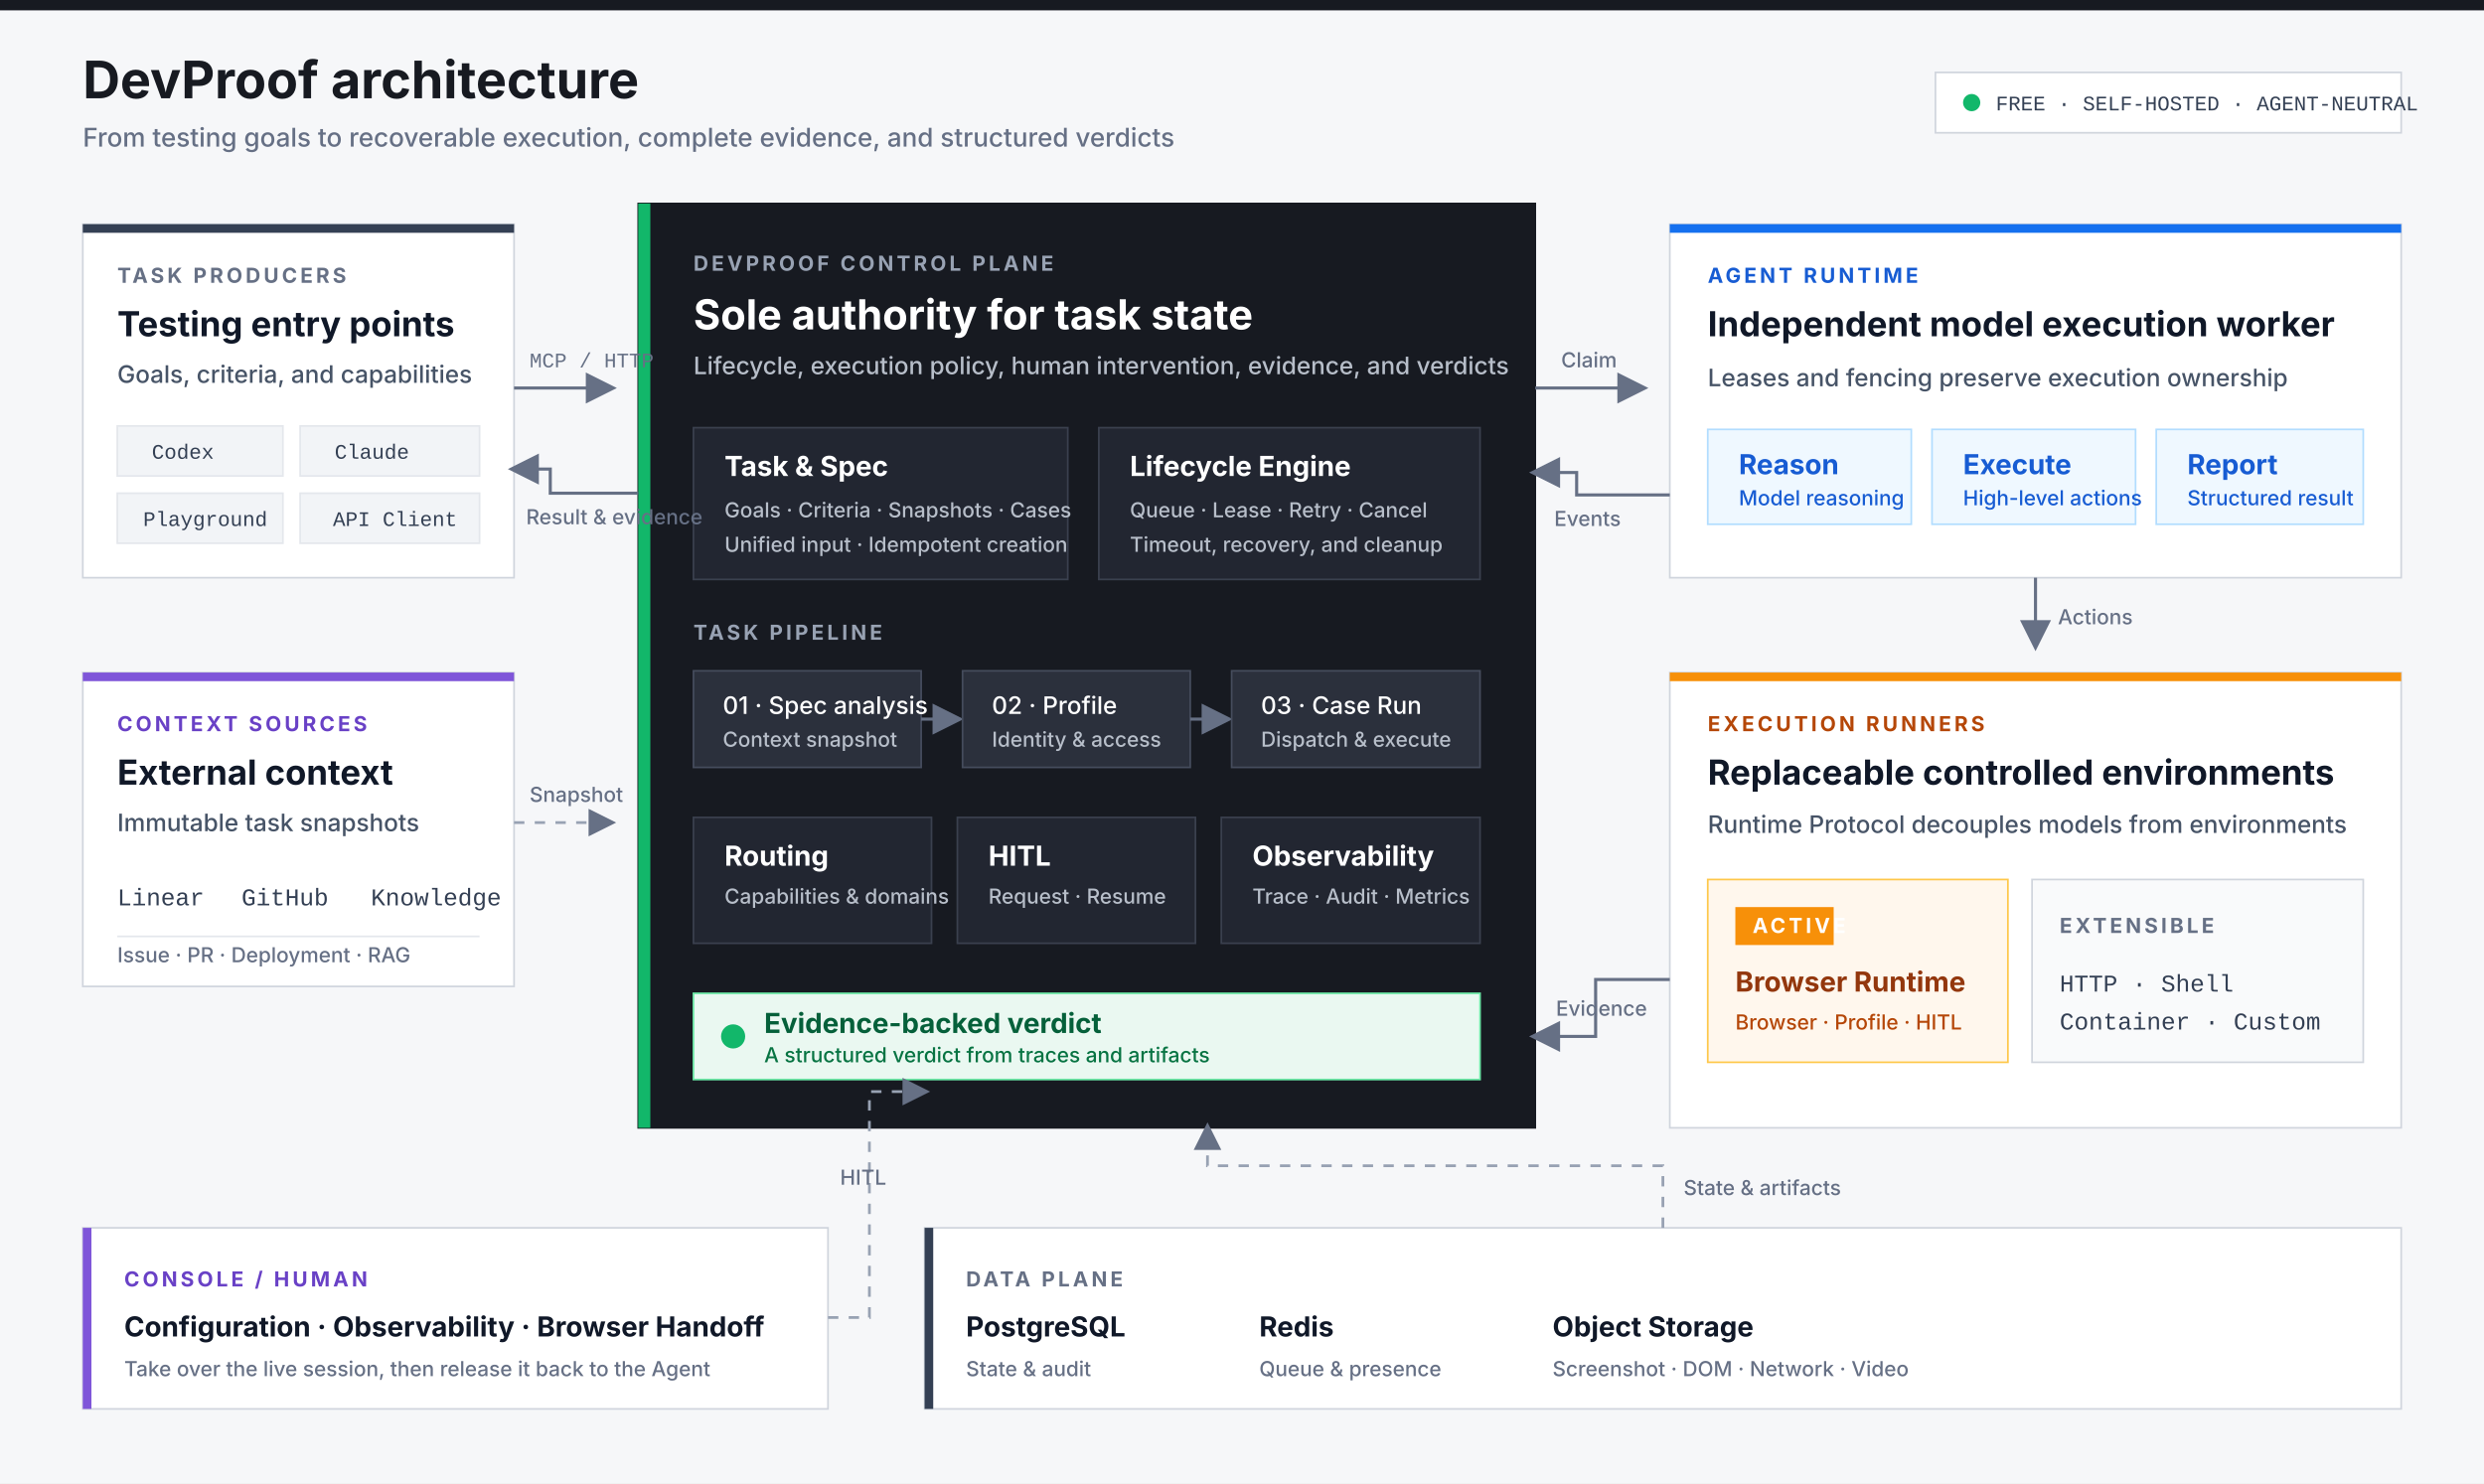
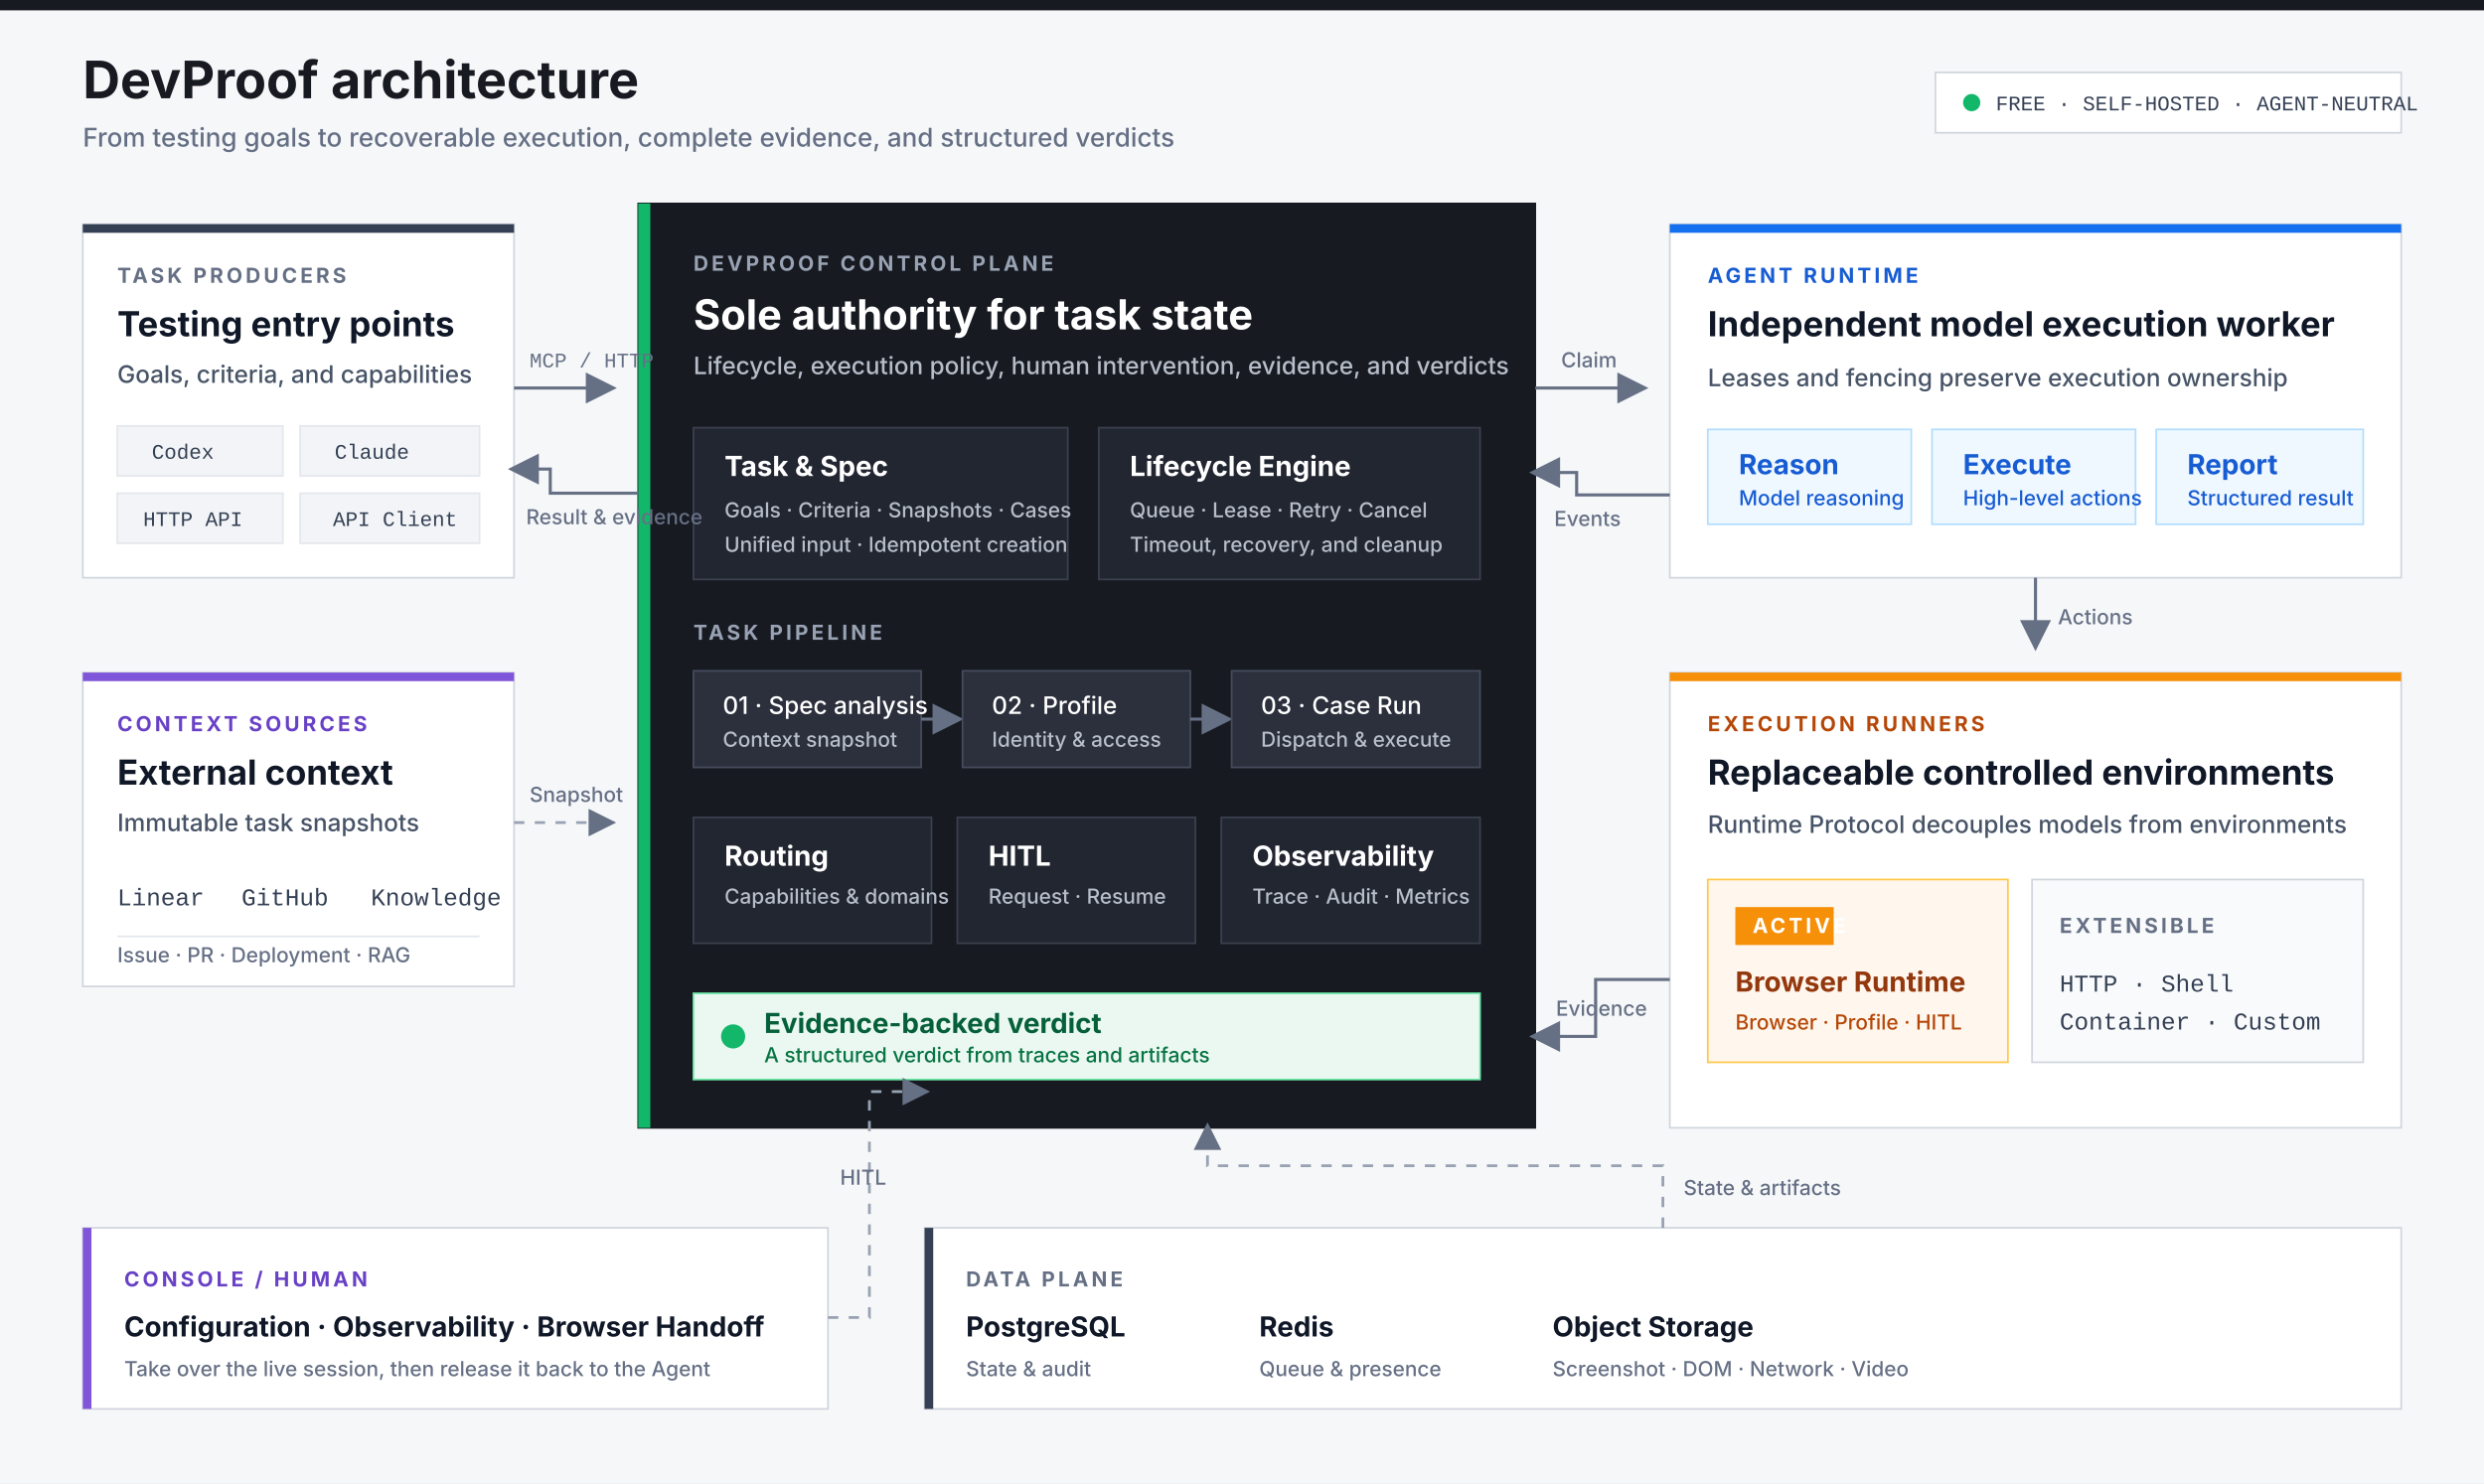
<svg xmlns="http://www.w3.org/2000/svg" width="1440" height="860" viewBox="0 0 1440 860" role="img" data-language="en" aria-labelledby="title description">
  <defs>
    <marker id="arrow" markerWidth="10" markerHeight="10" refX="8" refY="5" orient="auto" markerUnits="strokeWidth">
      <path d="M 0 0 L 10 5 L 0 10 z" fill="#667085" />
    </marker>
    <style>
      .sans {
        font-family: Inter, ui-sans-serif, -apple-system, BlinkMacSystemFont,
          "Segoe UI", sans-serif;
      }
      .mono {
        font-family: "SFMono-Regular", Consolas, "Liberation Mono", monospace;
      }
      .eyebrow {
        font-size: 12px;
        font-weight: 700;
        letter-spacing: 1.8px;
      }
      .section-title {
        font-size: 20px;
        font-weight: 700;
      }
      .card-title {
        font-size: 16px;
        font-weight: 700;
      }
      .body {
        font-size: 14px;
        font-weight: 500;
      }
      .small {
        font-size: 12px;
        font-weight: 500;
      }
      .flow {
        fill: none;
        stroke: #667085;
        stroke-width: 1.8;
        marker-end: url(#arrow);
      }
      .flow-dashed {
        fill: none;
        stroke: #98a2b3;
        stroke-dasharray: 6 6;
        stroke-width: 1.6;
        marker-end: url(#arrow);
      }
    </style>
  </defs>
  <rect width="1440" height="860" fill="#f6f7f9" />
  <path d="M 0 0 H 1440 V 6 H 0 Z" fill="#171a21" />
  <g class="sans">
    <text x="48" y="57" fill="#171a21" font-size="30" font-weight="750">
      DevProof architecture
    </text>
    <text x="48" y="85" fill="#667085" font-size="15" font-weight="500">
      From testing goals to recoverable execution, complete evidence, and structured verdicts
    </text>
    <rect x="1122" y="42" width="270" height="35" fill="#ffffff" stroke="#d0d5dd" />
    <circle cx="1143" cy="59.5" r="5" fill="#12b76a" />
    <text x="1157" y="64" class="mono small" fill="#344054">
      FREE · SELF-HOSTED · AGENT-NEUTRAL
    </text>
    <rect x="48" y="130" width="250" height="205" fill="#ffffff" stroke="#d0d5dd" />
    <rect x="48" y="130" width="250" height="5" fill="#344054" />
    <text x="68" y="164" class="eyebrow" fill="#667085">TASK PRODUCERS</text>
    <text x="68" y="195" class="section-title" fill="#101828">Testing entry points</text>
    <text x="68" y="222" class="body" fill="#475467">Goals, criteria, and capabilities</text>
    <rect x="68" y="247" width="96" height="29" fill="#f2f4f7" stroke="#e4e7ec" />
    <text x="88" y="266" class="mono small" fill="#344054">Codex</text>
    <rect x="174" y="247" width="104" height="29" fill="#f2f4f7" stroke="#e4e7ec" />
    <text x="194" y="266" class="mono small" fill="#344054">Claude</text>
    <rect x="68" y="286" width="96" height="29" fill="#f2f4f7" stroke="#e4e7ec" />
-     <text x="83" y="305" class="mono small" fill="#344054">Playground</text>
+     <text x="83" y="305" class="mono small" fill="#344054">HTTP API</text>
    <rect x="174" y="286" width="104" height="29" fill="#f2f4f7" stroke="#e4e7ec" />
    <text x="193" y="305" class="mono small" fill="#344054">API Client</text>
    <rect x="48" y="390" width="250" height="182" fill="#ffffff" stroke="#d0d5dd" />
    <rect x="48" y="390" width="250" height="5" fill="#7f56d9" />
    <text x="68" y="424" class="eyebrow" fill="#6941c6">CONTEXT SOURCES</text>
    <text x="68" y="455" class="section-title" fill="#101828">External context</text>
    <text x="68" y="482" class="body" fill="#475467">Immutable task snapshots</text>
    <text x="68" y="525" class="mono body" fill="#344054">Linear</text>
    <text x="140" y="525" class="mono body" fill="#344054">GitHub</text>
    <text x="215" y="525" class="mono body" fill="#344054">Knowledge</text>
    <path d="M 68 543 H 278" stroke="#e4e7ec" />
    <text x="68" y="558" class="small" fill="#667085">Issue · PR · Deployment · RAG</text>
    <rect x="370" y="118" width="520" height="536" fill="#171a21" stroke="#171a21" />
    <rect x="370" y="118" width="7" height="536" fill="#12b76a" />
    <text x="402" y="157" class="eyebrow" fill="#98a2b3">DEVPROOF CONTROL PLANE</text>
    <text x="402" y="191" font-size="24" font-weight="750" fill="#ffffff">
      Sole authority for task state
    </text>
    <text x="402" y="217" class="body" fill="#b7bec9">
      Lifecycle, execution policy, human intervention, evidence, and verdicts
    </text>
    <rect x="402" y="248" width="217" height="88" fill="#222631" stroke="#3a404e" />
    <text x="420" y="276" class="card-title" fill="#ffffff">Task &amp; Spec</text>
    <text x="420" y="300" class="small" fill="#b7bec9">Goals · Criteria · Snapshots · Cases</text>
    <text x="420" y="320" class="small" fill="#b7bec9">Unified input · Idempotent creation</text>
    <rect x="637" y="248" width="221" height="88" fill="#222631" stroke="#3a404e" />
    <text x="655" y="276" class="card-title" fill="#ffffff">Lifecycle Engine</text>
    <text x="655" y="300" class="small" fill="#b7bec9">Queue · Lease · Retry · Cancel</text>
    <text x="655" y="320" class="small" fill="#b7bec9">Timeout, recovery, and cleanup</text>
    <text x="402" y="371" class="eyebrow" fill="#98a2b3">TASK PIPELINE</text>
    <rect x="402" y="389" width="132" height="56" fill="#2b303c" stroke="#454c5c" />
    <text x="419" y="414" class="body" fill="#ffffff">01 · Spec analysis</text>
    <text x="419" y="433" class="small" fill="#b7bec9">Context snapshot</text>
    <path d="M 534 417 H 555" class="flow" stroke="#667085" />
    <rect x="558" y="389" width="132" height="56" fill="#2b303c" stroke="#454c5c" />
    <text x="575" y="414" class="body" fill="#ffffff">02 · Profile</text>
    <text x="575" y="433" class="small" fill="#b7bec9">Identity &amp; access</text>
    <path d="M 690 417 H 711" class="flow" stroke="#667085" />
    <rect x="714" y="389" width="144" height="56" fill="#2b303c" stroke="#454c5c" />
    <text x="731" y="414" class="body" fill="#ffffff">03 · Case Run</text>
    <text x="731" y="433" class="small" fill="#b7bec9">Dispatch &amp; execute</text>
    <rect x="402" y="474" width="138" height="73" fill="#222631" stroke="#3a404e" />
    <text x="420" y="502" class="card-title" fill="#ffffff">Routing</text>
    <text x="420" y="524" class="small" fill="#b7bec9">Capabilities &amp; domains</text>
    <rect x="555" y="474" width="138" height="73" fill="#222631" stroke="#3a404e" />
    <text x="573" y="502" class="card-title" fill="#ffffff">HITL</text>
    <text x="573" y="524" class="small" fill="#b7bec9">Request · Resume</text>
    <rect x="708" y="474" width="150" height="73" fill="#222631" stroke="#3a404e" />
    <text x="726" y="502" class="card-title" fill="#ffffff">Observability</text>
    <text x="726" y="524" class="small" fill="#b7bec9">Trace · Audit · Metrics</text>
    <rect x="402" y="576" width="456" height="50" fill="#eaf8f1" stroke="#6ce9a6" />
    <circle cx="425" cy="601" r="7" fill="#12b76a" />
    <text x="443" y="599" class="card-title" fill="#05603a">Evidence-backed verdict</text>
    <text x="443" y="616" class="small" fill="#087443">A structured verdict from traces and artifacts</text>
    <rect x="968" y="130" width="424" height="205" fill="#ffffff" stroke="#d0d5dd" />
    <rect x="968" y="130" width="424" height="5" fill="#1570ef" />
    <text x="990" y="164" class="eyebrow" fill="#175cd3">AGENT RUNTIME</text>
    <text x="990" y="195" class="section-title" fill="#101828">Independent model execution worker</text>
    <text x="990" y="224" class="body" fill="#475467">Leases and fencing preserve execution ownership</text>
    <rect x="990" y="249" width="118" height="55" fill="#eff8ff" stroke="#b2ddff" />
    <text x="1008" y="275" class="card-title" fill="#175cd3">Reason</text>
    <text x="1008" y="293" class="small" fill="#175cd3">Model reasoning</text>
    <rect x="1120" y="249" width="118" height="55" fill="#eff8ff" stroke="#b2ddff" />
    <text x="1138" y="275" class="card-title" fill="#175cd3">Execute</text>
    <text x="1138" y="293" class="small" fill="#175cd3">High-level actions</text>
    <rect x="1250" y="249" width="120" height="55" fill="#eff8ff" stroke="#b2ddff" />
    <text x="1268" y="275" class="card-title" fill="#175cd3">Report</text>
    <text x="1268" y="293" class="small" fill="#175cd3">Structured result</text>
    <rect x="968" y="390" width="424" height="264" fill="#ffffff" stroke="#d0d5dd" />
    <rect x="968" y="390" width="424" height="5" fill="#f79009" />
    <text x="990" y="424" class="eyebrow" fill="#b54708">EXECUTION RUNNERS</text>
    <text x="990" y="455" class="section-title" fill="#101828">Replaceable controlled environments</text>
    <text x="990" y="483" class="body" fill="#475467">Runtime Protocol decouples models from environments</text>
    <rect x="990" y="510" width="174" height="106" fill="#fff7ed" stroke="#fec84b" />
    <rect x="1006" y="526" width="57" height="22" fill="#f79009" />
    <text x="1016" y="541" class="eyebrow" fill="#ffffff" font-size="10">ACTIVE</text>
    <text x="1006" y="575" class="card-title" fill="#93370d">Browser Runtime</text>
    <text x="1006" y="597" class="small" fill="#b54708">Browser · Profile · HITL</text>
    <rect x="1178" y="510" width="192" height="106" fill="#f9fafb" stroke="#d0d5dd" />
    <text x="1194" y="541" class="eyebrow" fill="#667085">EXTENSIBLE</text>
    <text x="1194" y="575" class="mono body" fill="#344054">HTTP · Shell</text>
    <text x="1194" y="597" class="mono body" fill="#344054">Container · Custom</text>
    <path d="M 298 225 H 354" class="flow" />
    <text x="307" y="213" class="mono small" fill="#667085">MCP / HTTP</text>
    <path d="M 370 286 H 319 V 272 H 298" class="flow" />
    <text x="305" y="304" class="small" fill="#667085">Result &amp; evidence</text>
    <path d="M 298 477 H 354" class="flow-dashed" />
    <text x="307" y="465" class="small" fill="#667085">Snapshot</text>
    <path d="M 890 225 H 952" class="flow" />
    <text x="905" y="213" class="small" fill="#667085">Claim</text>
    <path d="M 968 287 H 914 V 274 H 890" class="flow" />
    <text x="901" y="305" class="small" fill="#667085">Events</text>
    <path d="M 1180 335 V 374" class="flow" />
    <text x="1193" y="362" class="small" fill="#667085">Actions</text>
    <path d="M 968 568 H 925 V 601 H 890" class="flow" />
    <text x="902" y="589" class="small" fill="#667085">Evidence</text>
    <rect x="48" y="712" width="432" height="105" fill="#ffffff" stroke="#d0d5dd" />
    <rect x="48" y="712" width="5" height="105" fill="#7f56d9" />
    <text x="72" y="746" class="eyebrow" fill="#6941c6">CONSOLE / HUMAN</text>
    <text x="72" y="775" class="card-title" fill="#101828">Configuration · Observability · Browser Handoff</text>
    <text x="72" y="798" class="small" fill="#667085">Take over the live session, then release it back to the Agent</text>
    <rect x="536" y="712" width="856" height="105" fill="#ffffff" stroke="#d0d5dd" />
    <rect x="536" y="712" width="5" height="105" fill="#344054" />
    <text x="560" y="746" class="eyebrow" fill="#667085">DATA PLANE</text>
    <text x="560" y="775" class="card-title" fill="#101828">PostgreSQL</text>
    <text x="730" y="775" class="card-title" fill="#101828">Redis</text>
    <text x="900" y="775" class="card-title" fill="#101828">Object Storage</text>
    <text x="560" y="798" class="small" fill="#667085">State &amp; audit</text>
    <text x="730" y="798" class="small" fill="#667085">Queue &amp; presence</text>
    <text x="900" y="798" class="small" fill="#667085">Screenshot · DOM · Network · Video</text>
    <path d="M 480 764 H 504 V 633 H 536" class="flow-dashed" />
    <text x="487" y="687" class="small" fill="#667085">HITL</text>
    <path d="M 964 712 V 676 H 700 V 654" class="flow-dashed" />
    <text x="976" y="693" class="small" fill="#667085">State &amp; artifacts</text>
  </g>
</svg>
